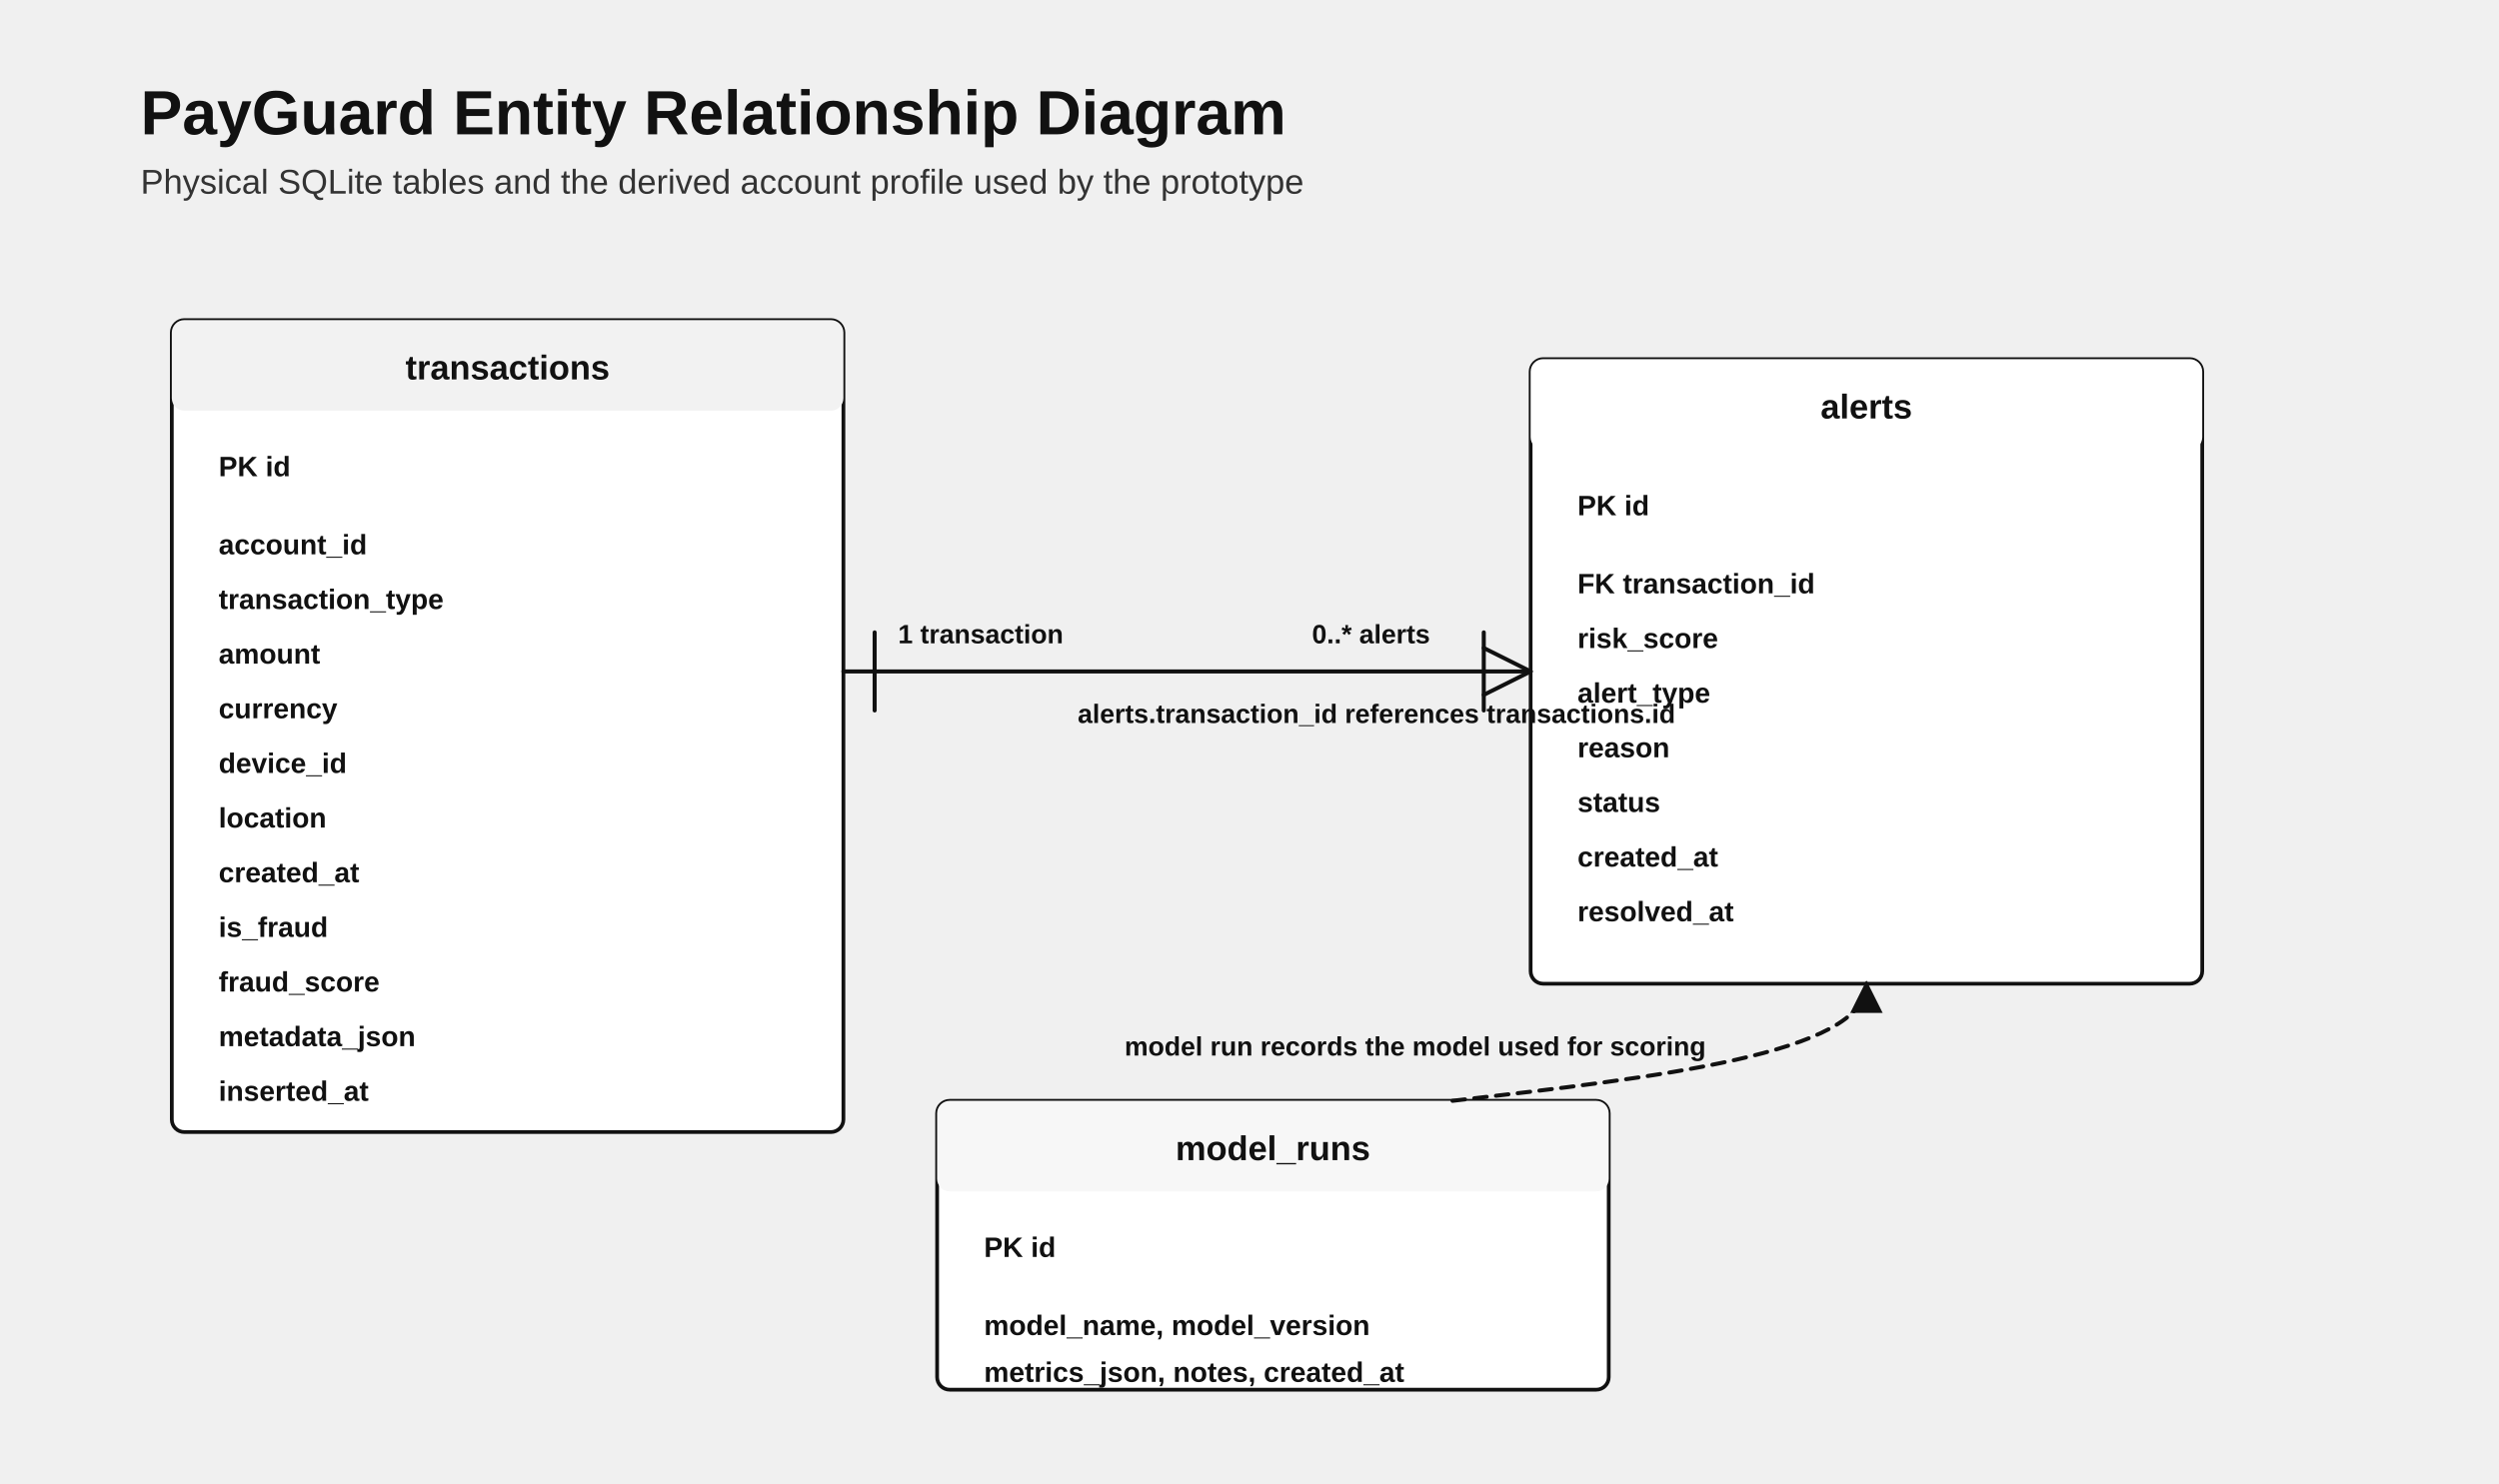
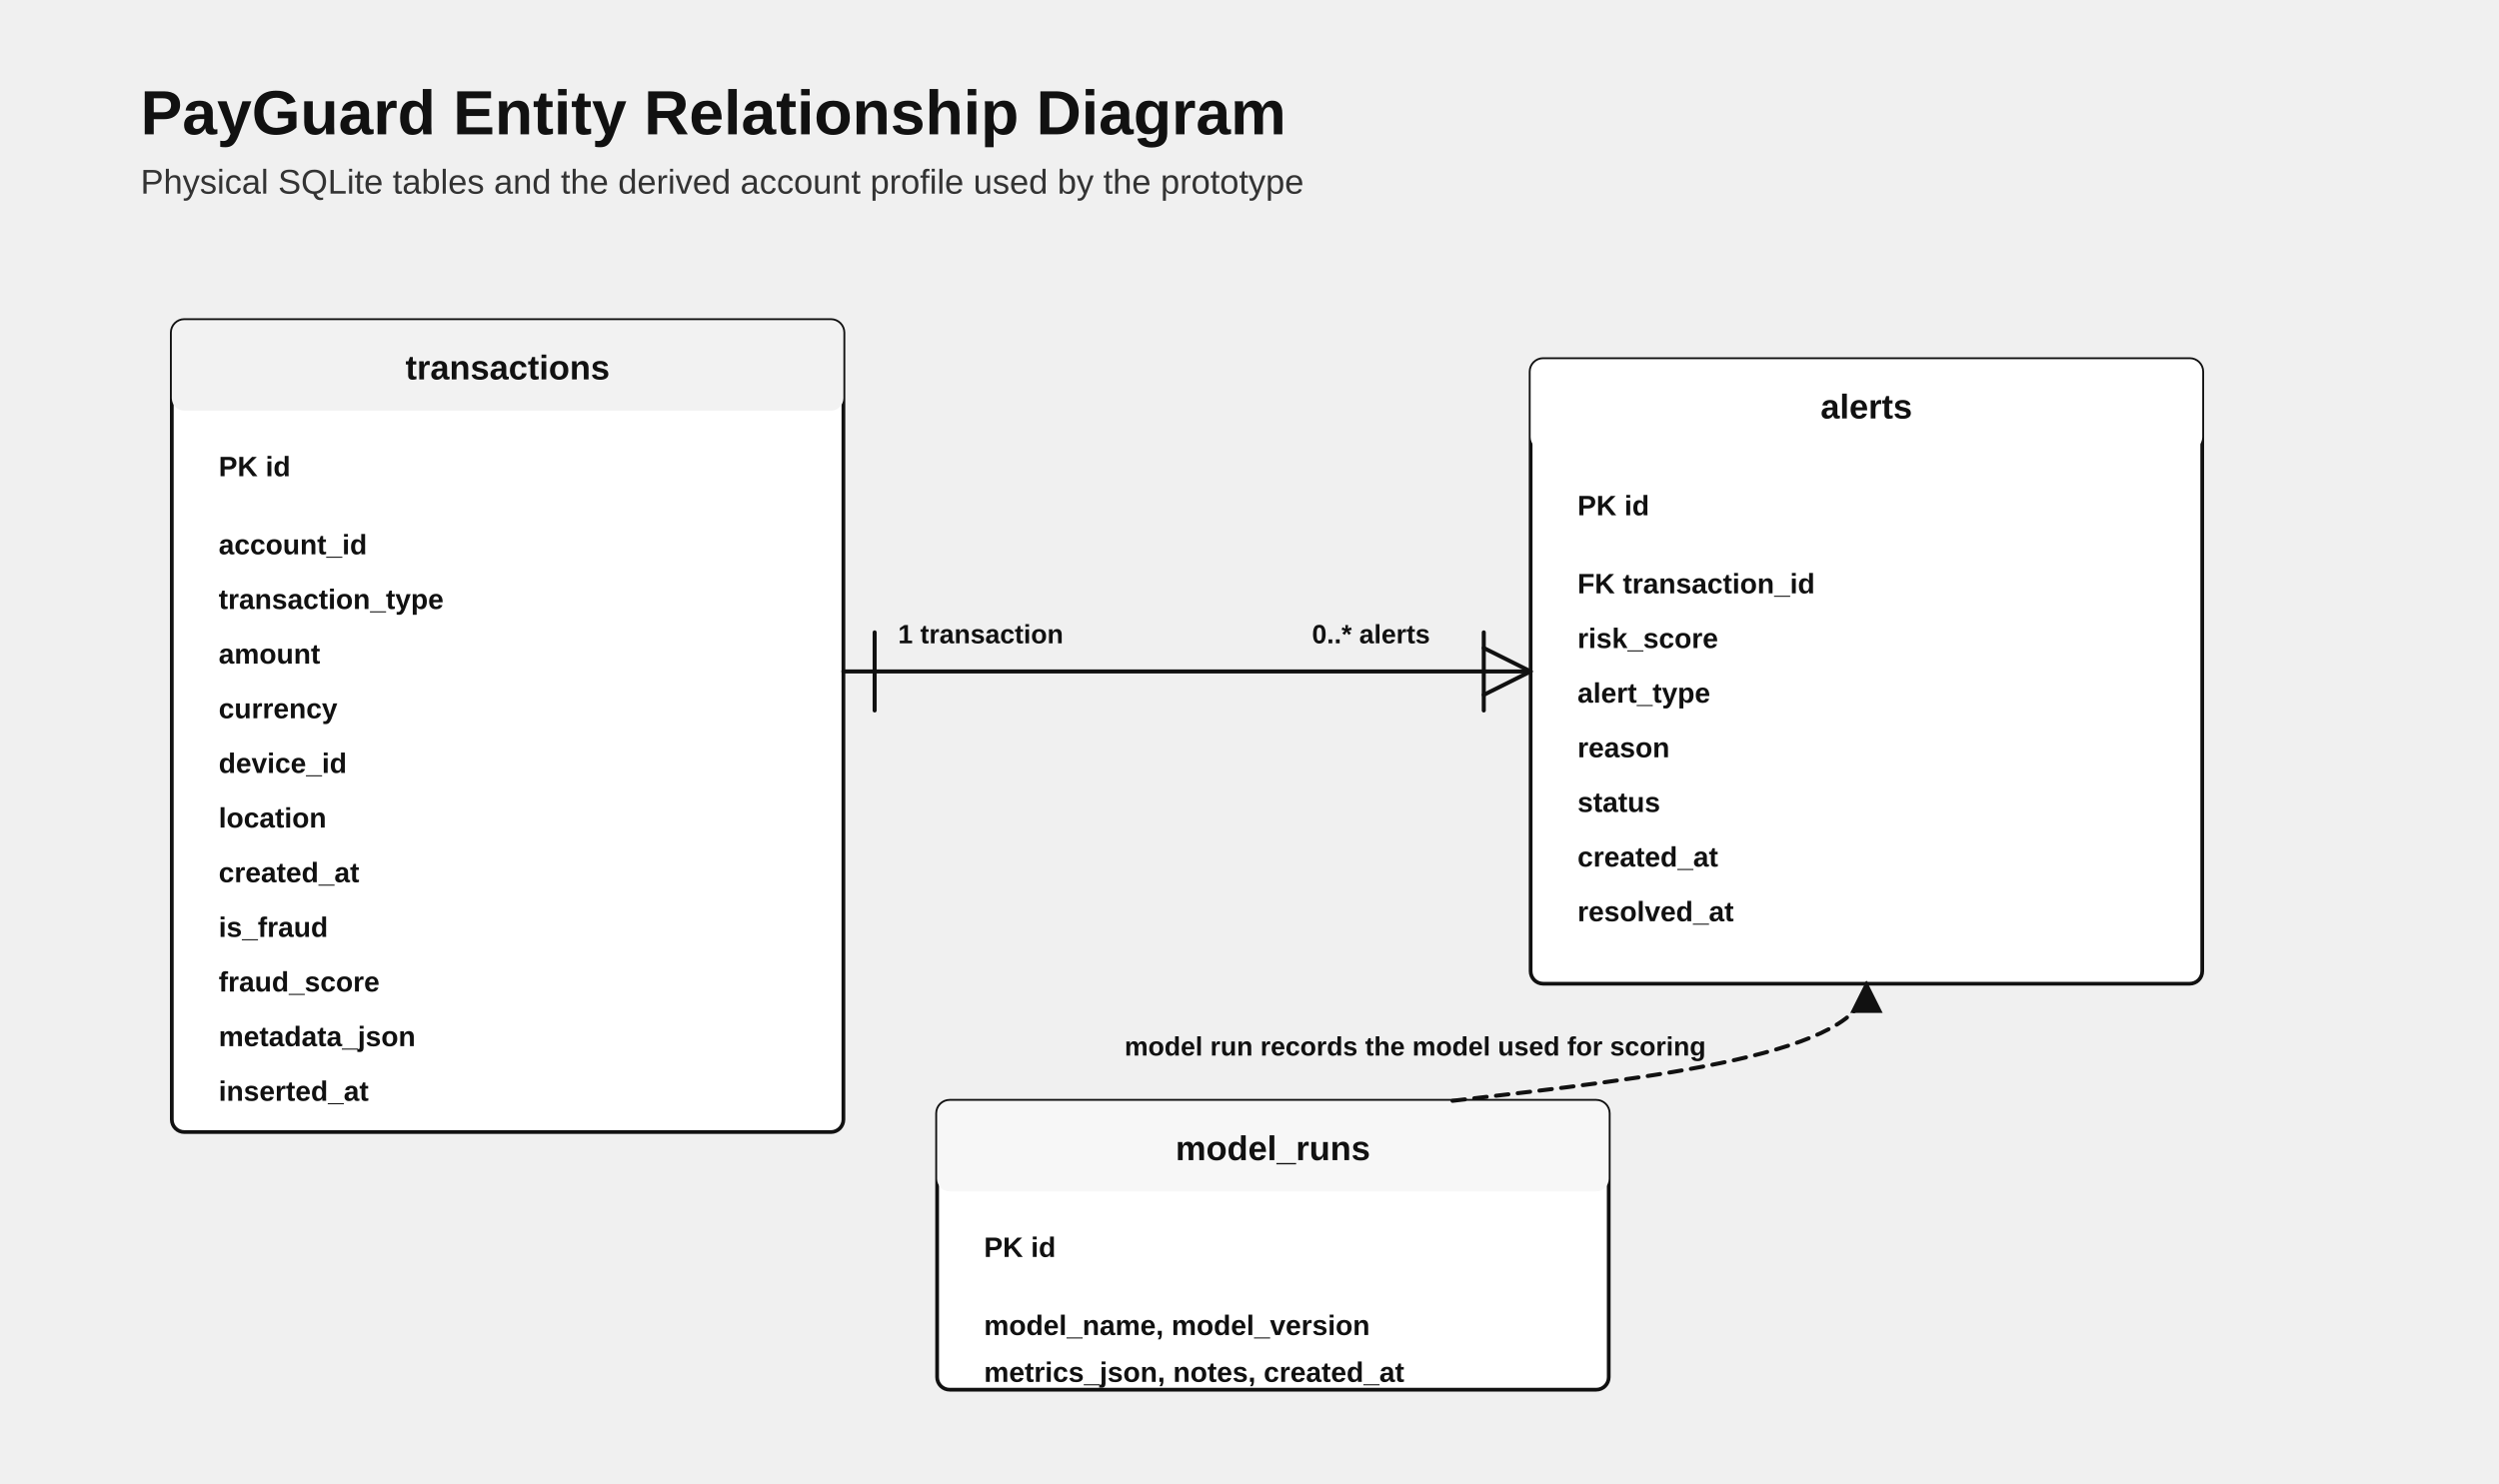
<svg xmlns="http://www.w3.org/2000/svg" width="1600" height="950" viewBox="0 0 1600 950" role="img" aria-labelledby="title desc">
  <defs>
    <marker id="arrow" viewBox="0 0 10 10" refX="9" refY="5" markerWidth="8" markerHeight="8" orient="auto-start-reverse">
      <path d="M 0 0 L 10 5 L 0 10 z" fill="#111111" />
    </marker>
    <style>
      .title { fill: #111111; font-family: Calibri, Arial, sans-serif; font-size: 40px; font-weight: 700; }
      .subtitle { fill: #333333; font-family: Calibri, Arial, sans-serif; font-size: 22px; }
      .table { fill: #ffffff; stroke: #111111; stroke-width: 2.4; }
      .headBlue { fill: #f2f2f2; stroke: none; }
      .headGreen { fill: #ffffff; stroke: none; }
      .headPurple { fill: #f7f7f7; stroke: none; }
      .derived { fill: #ffffff; stroke: #111111; stroke-width: 2.2; stroke-dasharray: 8 6; }
      .textLight { fill: #111111; font-family: Calibri, Arial, sans-serif; font-size: 22px; font-weight: 700; }
      .field { fill: #111111; font-family: Calibri, Arial, sans-serif; font-size: 18px; font-weight: 600; }
      .note { fill: #111111; font-family: Calibri, Arial, sans-serif; font-size: 17px; font-weight: 600; }
      .rel { stroke: #111111; stroke-width: 2.6; fill: none; stroke-linecap: round; stroke-linejoin: round; }
      .thin { stroke: #d0d0d0; stroke-width: 1.5; }
    </style>
  </defs>
  <text x="90" y="86" class="title">PayGuard Entity Relationship Diagram</text>
  <text x="90" y="124" class="subtitle">Physical SQLite tables and the derived account profile used by the prototype</text>
  <g id="transactions">
    <rect x="110" y="205" width="430" height="520" rx="8" class="table" />
    <rect x="110" y="205" width="430" height="58" rx="8" class="headBlue" />
    <text x="325" y="243" class="textLight" text-anchor="middle">transactions</text>
    <text x="140" y="305" class="field">PK id</text>
    <text x="140" y="355" class="field">account_id</text>
    <text x="140" y="390" class="field">transaction_type</text>
    <text x="140" y="425" class="field">amount</text>
    <text x="140" y="460" class="field">currency</text>
    <text x="140" y="495" class="field">device_id</text>
    <text x="140" y="530" class="field">location</text>
    <text x="140" y="565" class="field">created_at</text>
    <text x="140" y="600" class="field">is_fraud</text>
    <text x="140" y="635" class="field">fraud_score</text>
    <text x="140" y="670" class="field">metadata_json</text>
    <text x="140" y="705" class="field">inserted_at</text>
  </g>
  <g id="alerts">
    <rect x="980" y="230" width="430" height="400" rx="8" class="table" />
    <rect x="980" y="230" width="430" height="58" rx="8" class="headGreen" />
    <text x="1195" y="268" class="textLight" text-anchor="middle">alerts</text>
    <text x="1010" y="330" class="field">PK id</text>
    <text x="1010" y="380" class="field">FK transaction_id</text>
    <text x="1010" y="415" class="field">risk_score</text>
    <text x="1010" y="450" class="field">alert_type</text>
    <text x="1010" y="485" class="field">reason</text>
    <text x="1010" y="520" class="field">status</text>
    <text x="1010" y="555" class="field">created_at</text>
    <text x="1010" y="590" class="field">resolved_at</text>
  </g>
  <g id="model-runs">
    <rect x="600" y="705" width="430" height="185" rx="8" class="table" />
    <rect x="600" y="705" width="430" height="58" rx="8" class="headPurple" />
    <text x="815" y="743" class="textLight" text-anchor="middle">model_runs</text>
    <text x="630" y="805" class="field">PK id</text>
    <text x="630" y="855" class="field">model_name, model_version</text>
    <text x="630" y="885" class="field">metrics_json, notes, created_at</text>
  </g>
  <g id="relationships">
    <path d="M540 430 H980" class="rel" />
    <text x="575" y="412" class="note">1 transaction</text>
    <text x="840" y="412" class="note">0..* alerts</text>
-     <text x="690" y="463" class="note">alerts.transaction_id references transactions.id</text>
    <line x1="560" y1="430" x2="560" y2="405" class="rel" />
    <line x1="560" y1="430" x2="560" y2="455" class="rel" />
    <line x1="950" y1="415" x2="980" y2="430" class="rel" />
    <line x1="950" y1="445" x2="980" y2="430" class="rel" />
    <line x1="950" y1="405" x2="950" y2="455" class="rel" />
    <path d="M930 705 C1060 690 1195 675 1195 630" class="rel" stroke-dasharray="8 6" marker-end="url(#arrow)" />
    <text x="720" y="676" class="note">model run records the model used for scoring</text>
  </g>
</svg>
